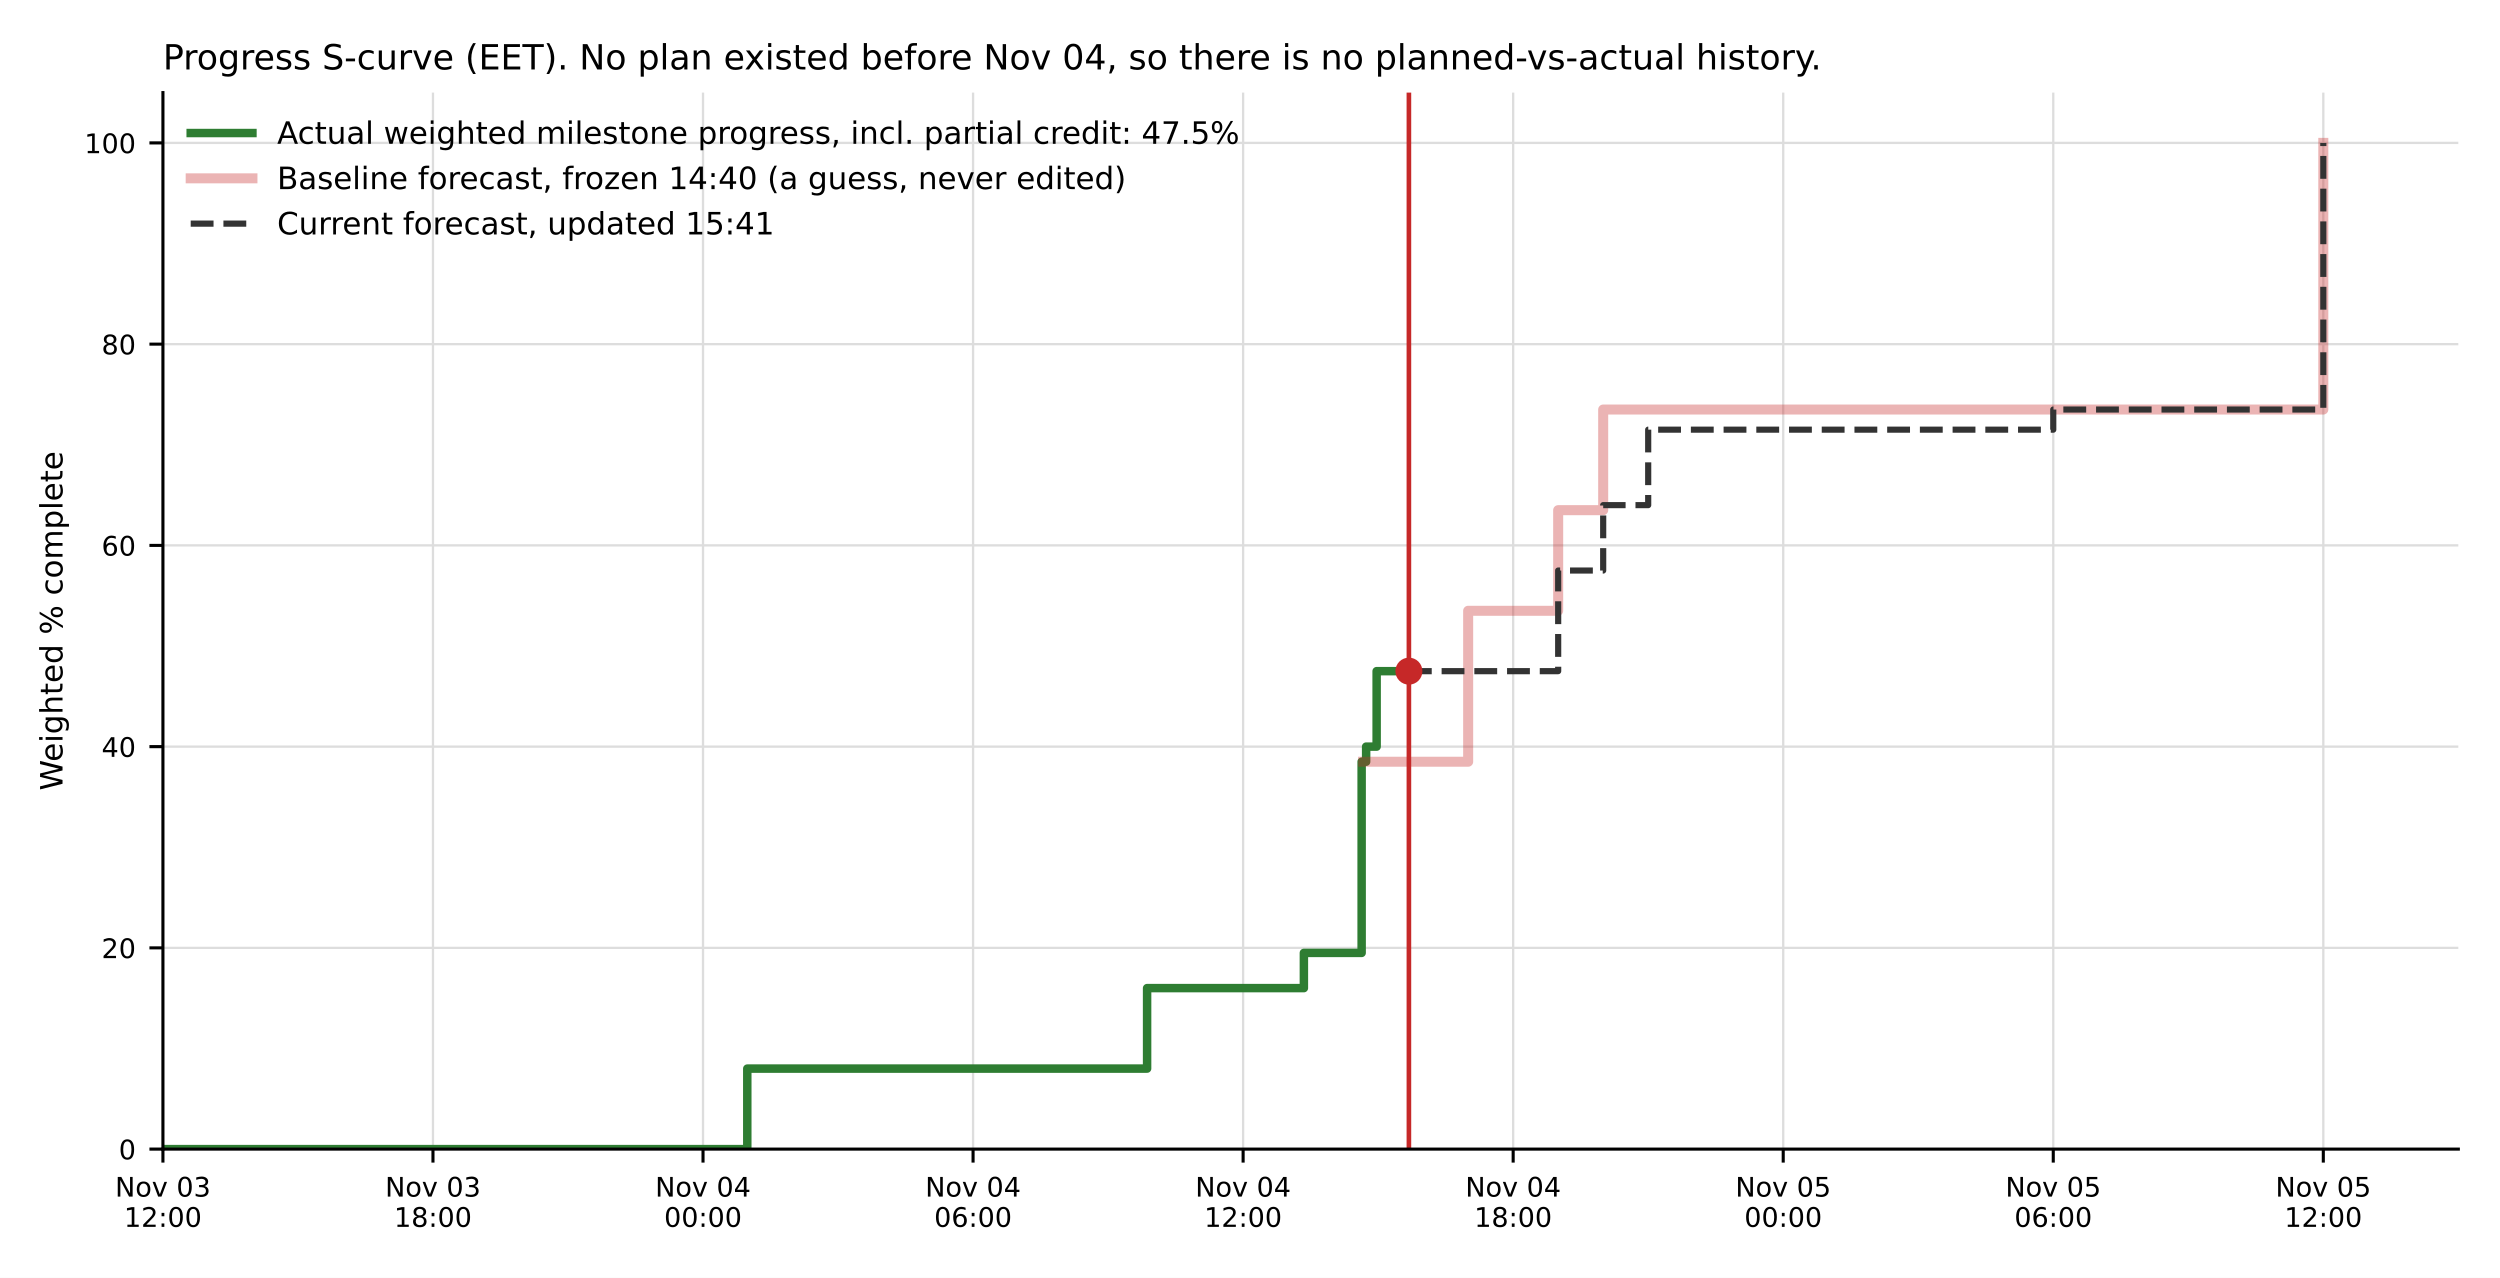
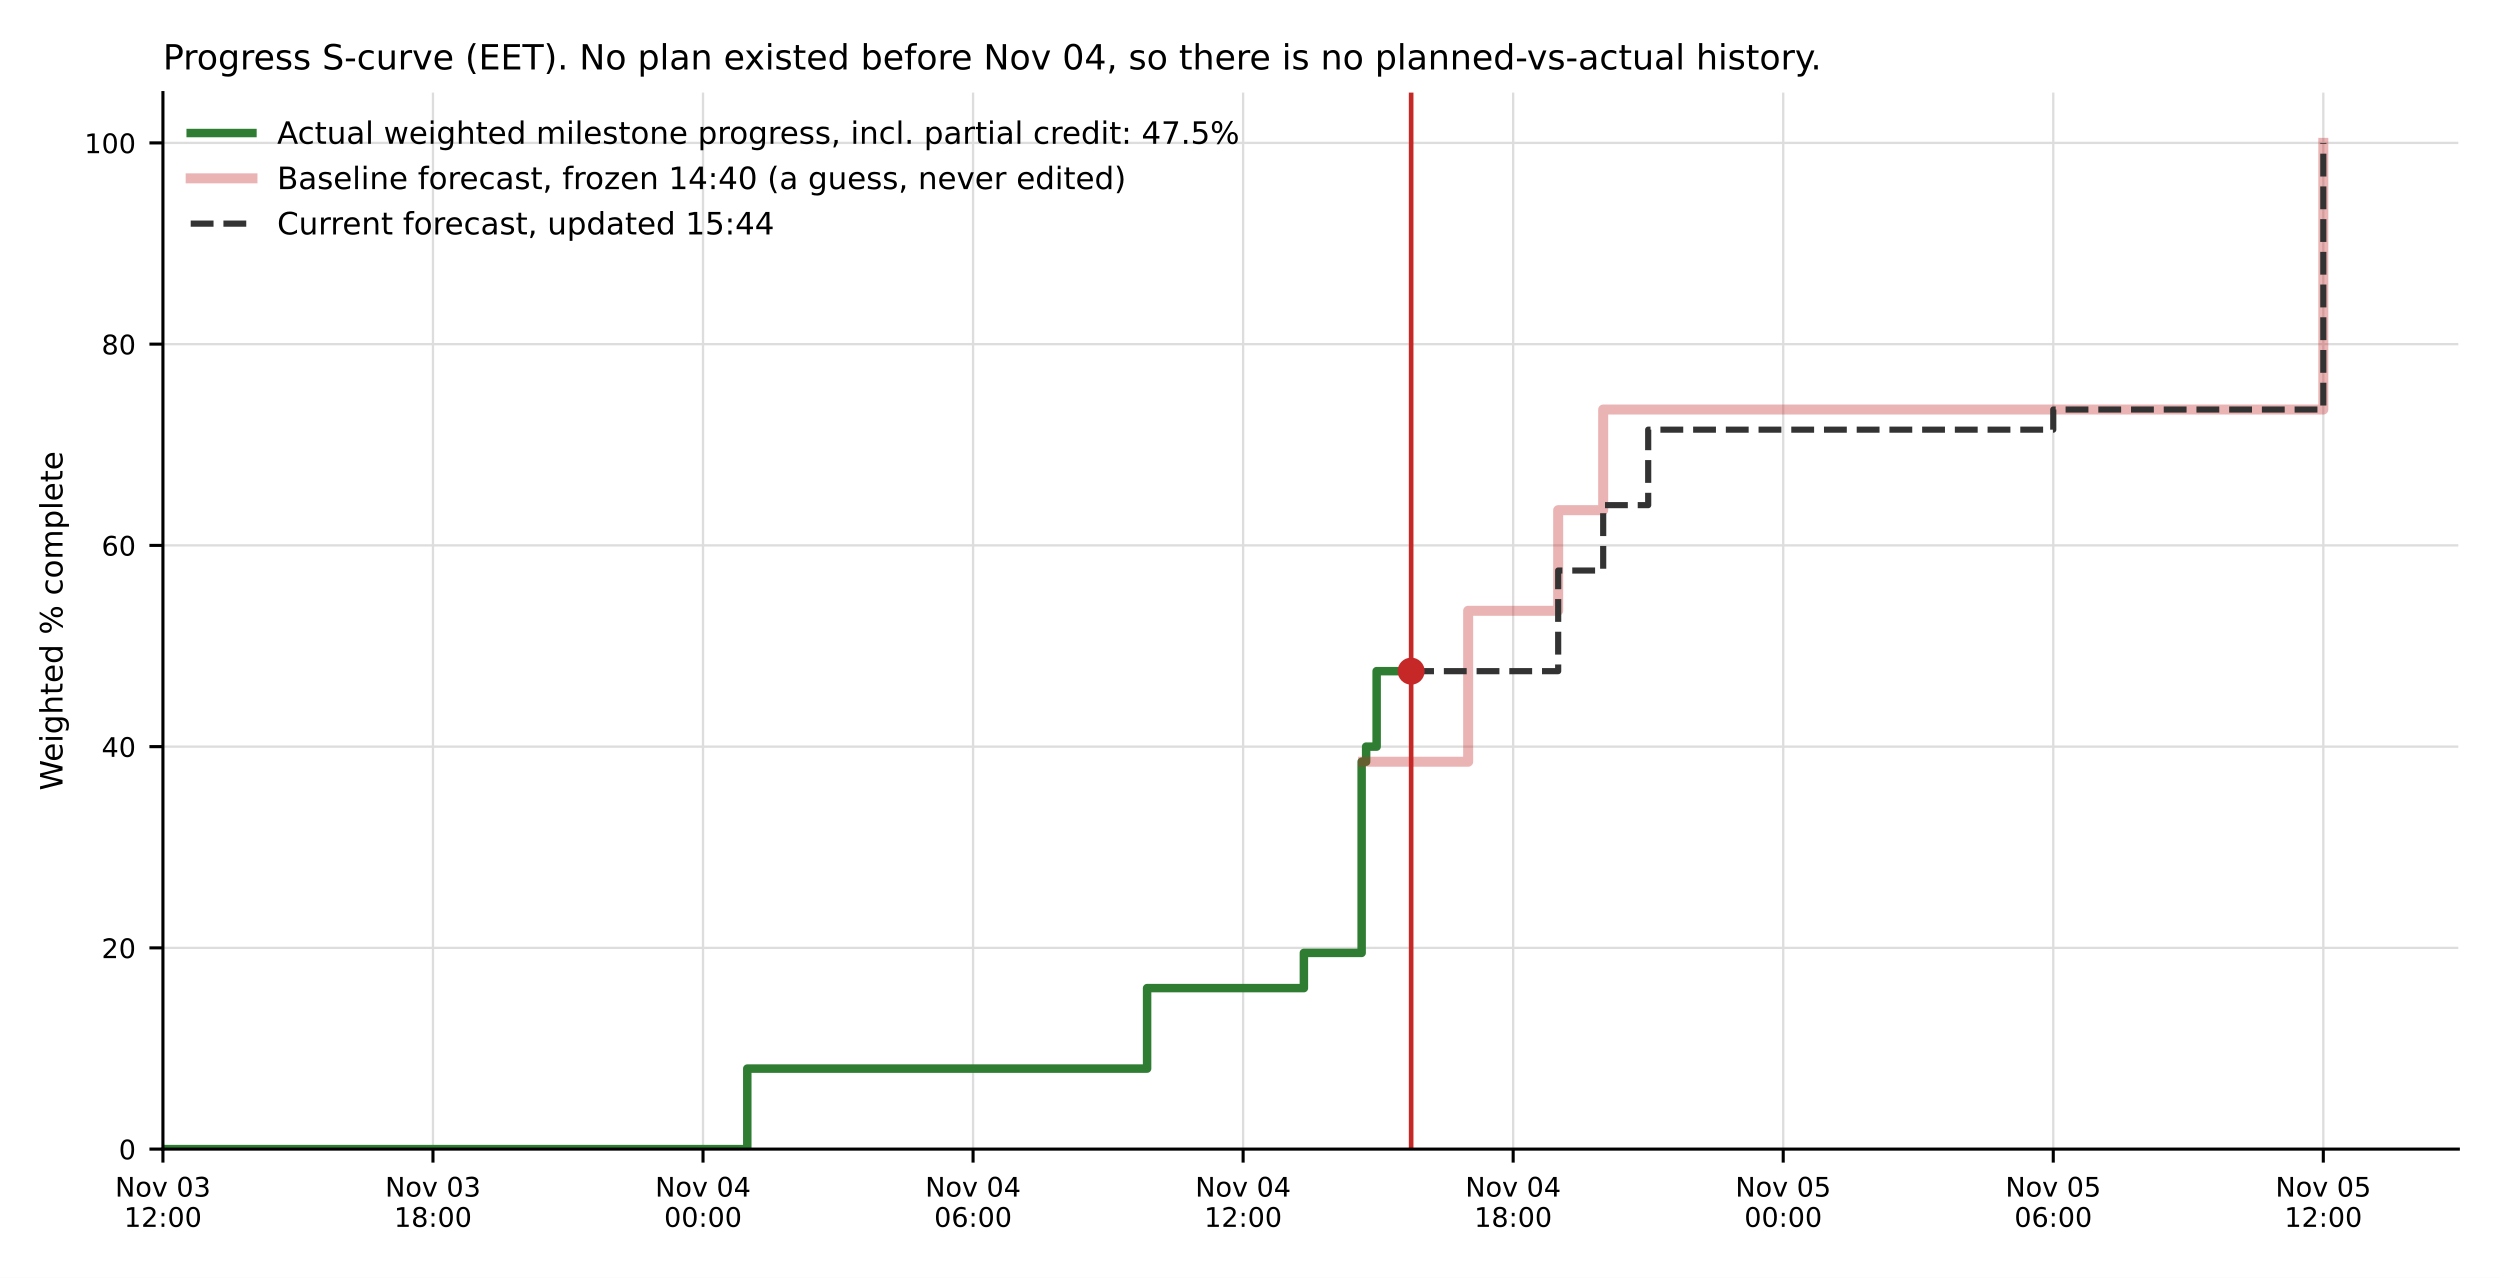
<svg xmlns="http://www.w3.org/2000/svg" xmlns:xlink="http://www.w3.org/1999/xlink" width="648pt" height="331.2pt" viewBox="0 0 648 331.2" version="1.1">
  <defs>
    <style type="text/css">*{stroke-linejoin: round; stroke-linecap: butt}</style>
  </defs>
  <g id="figure_1">
    <g id="patch_1">
      <path d="M 0 331.2  L 648 331.2  L 648 0  L 0 0  z " style="fill: #ffffff" />
    </g>
    <g id="axes_1">
      <g id="patch_2">
        <path d="M 42.23 297.848  L 637.2 297.848  L 637.2 24  L 42.23 24  z " style="fill: #ffffff" />
      </g>
      <g id="matplotlib.axis_1">
        <g id="xtick_1">
          <g id="line2d_1">
-             <path d="M 42.23 297.848  L 42.23 24  " clip-path="url(#p4148f94527)" style="fill: none; stroke: #dddddd; stroke-width: 0.6; stroke-linecap: square" />
+             <path d="M 42.23 297.848  L 42.23 24  " clip-path="url(#p1460ea8d35)" style="fill: none; stroke: #dddddd; stroke-width: 0.6; stroke-linecap: square" />
          </g>
          <g id="line2d_2">
            <defs>
-               <path id="md3475218b1" d="M 0 0  L 0 3.5  " style="stroke: #000000; stroke-width: 0.8" />
+               <path id="mad61f6e4d1" d="M 0 0  L 0 3.5  " style="stroke: #000000; stroke-width: 0.8" />
            </defs>
            <g>
-               <use xlink:href="#md3475218b1" x="42.23" y="297.848" style="stroke: #000000; stroke-width: 0.8" />
+               <use xlink:href="#mad61f6e4d1" x="42.23" y="297.848" style="stroke: #000000; stroke-width: 0.8" />
            </g>
          </g>
          <g id="text_1">
            <text style="font-size: 7px; font-family: 'DejaVu Sans'" transform="translate(29.83234 310.1669)">Nov 03</text>
            <text style="font-size: 7px; font-family: 'DejaVu Sans'" transform="translate(32.14344 318.0054)">12:00</text>
          </g>
        </g>
        <g id="xtick_2">
          <g id="line2d_3">
-             <path d="M 112.226 297.848  L 112.226 24  " clip-path="url(#p4148f94527)" style="fill: none; stroke: #dddddd; stroke-width: 0.6; stroke-linecap: square" />
+             <path d="M 112.226 297.848  L 112.226 24  " clip-path="url(#p1460ea8d35)" style="fill: none; stroke: #dddddd; stroke-width: 0.6; stroke-linecap: square" />
          </g>
          <g id="line2d_4">
            <g>
-               <use xlink:href="#md3475218b1" x="112.226" y="297.848" style="stroke: #000000; stroke-width: 0.8" />
+               <use xlink:href="#mad61f6e4d1" x="112.226" y="297.848" style="stroke: #000000; stroke-width: 0.8" />
            </g>
          </g>
          <g id="text_2">
            <text style="font-size: 7px; font-family: 'DejaVu Sans'" transform="translate(99.82881 310.1669)">Nov 03</text>
            <text style="font-size: 7px; font-family: 'DejaVu Sans'" transform="translate(102.1399 318.0054)">18:00</text>
          </g>
        </g>
        <g id="xtick_3">
          <g id="line2d_5">
-             <path d="M 182.223 297.848  L 182.223 24  " clip-path="url(#p4148f94527)" style="fill: none; stroke: #dddddd; stroke-width: 0.6; stroke-linecap: square" />
+             <path d="M 182.223 297.848  L 182.223 24  " clip-path="url(#p1460ea8d35)" style="fill: none; stroke: #dddddd; stroke-width: 0.6; stroke-linecap: square" />
          </g>
          <g id="line2d_6">
            <g>
-               <use xlink:href="#md3475218b1" x="182.223" y="297.848" style="stroke: #000000; stroke-width: 0.8" />
+               <use xlink:href="#mad61f6e4d1" x="182.223" y="297.848" style="stroke: #000000; stroke-width: 0.8" />
            </g>
          </g>
          <g id="text_3">
            <text style="font-size: 7px; font-family: 'DejaVu Sans'" transform="translate(169.8253 310.1669)">Nov 04</text>
            <text style="font-size: 7px; font-family: 'DejaVu Sans'" transform="translate(172.1364 318.0054)">00:00</text>
          </g>
        </g>
        <g id="xtick_4">
          <g id="line2d_7">
-             <path d="M 252.219 297.848  L 252.219 24  " clip-path="url(#p4148f94527)" style="fill: none; stroke: #dddddd; stroke-width: 0.6; stroke-linecap: square" />
+             <path d="M 252.219 297.848  L 252.219 24  " clip-path="url(#p1460ea8d35)" style="fill: none; stroke: #dddddd; stroke-width: 0.6; stroke-linecap: square" />
          </g>
          <g id="line2d_8">
            <g>
-               <use xlink:href="#md3475218b1" x="252.219" y="297.848" style="stroke: #000000; stroke-width: 0.8" />
+               <use xlink:href="#mad61f6e4d1" x="252.219" y="297.848" style="stroke: #000000; stroke-width: 0.8" />
            </g>
          </g>
          <g id="text_4">
            <text style="font-size: 7px; font-family: 'DejaVu Sans'" transform="translate(239.8218 310.1669)">Nov 04</text>
            <text style="font-size: 7px; font-family: 'DejaVu Sans'" transform="translate(242.1328 318.0054)">06:00</text>
          </g>
        </g>
        <g id="xtick_5">
          <g id="line2d_9">
-             <path d="M 322.216 297.848  L 322.216 24  " clip-path="url(#p4148f94527)" style="fill: none; stroke: #dddddd; stroke-width: 0.6; stroke-linecap: square" />
+             <path d="M 322.216 297.848  L 322.216 24  " clip-path="url(#p1460ea8d35)" style="fill: none; stroke: #dddddd; stroke-width: 0.6; stroke-linecap: square" />
          </g>
          <g id="line2d_10">
            <g>
-               <use xlink:href="#md3475218b1" x="322.216" y="297.848" style="stroke: #000000; stroke-width: 0.8" />
+               <use xlink:href="#mad61f6e4d1" x="322.216" y="297.848" style="stroke: #000000; stroke-width: 0.8" />
            </g>
          </g>
          <g id="text_5">
            <text style="font-size: 7px; font-family: 'DejaVu Sans'" transform="translate(309.8182 310.1669)">Nov 04</text>
            <text style="font-size: 7px; font-family: 'DejaVu Sans'" transform="translate(312.1293 318.0054)">12:00</text>
          </g>
        </g>
        <g id="xtick_6">
          <g id="line2d_11">
-             <path d="M 392.212 297.848  L 392.212 24  " clip-path="url(#p4148f94527)" style="fill: none; stroke: #dddddd; stroke-width: 0.6; stroke-linecap: square" />
+             <path d="M 392.212 297.848  L 392.212 24  " clip-path="url(#p1460ea8d35)" style="fill: none; stroke: #dddddd; stroke-width: 0.6; stroke-linecap: square" />
          </g>
          <g id="line2d_12">
            <g>
-               <use xlink:href="#md3475218b1" x="392.212" y="297.848" style="stroke: #000000; stroke-width: 0.8" />
+               <use xlink:href="#mad61f6e4d1" x="392.212" y="297.848" style="stroke: #000000; stroke-width: 0.8" />
            </g>
          </g>
          <g id="text_6">
            <text style="font-size: 7px; font-family: 'DejaVu Sans'" transform="translate(379.8147 310.1669)">Nov 04</text>
            <text style="font-size: 7px; font-family: 'DejaVu Sans'" transform="translate(382.1258 318.0054)">18:00</text>
          </g>
        </g>
        <g id="xtick_7">
          <g id="line2d_13">
-             <path d="M 462.209 297.848  L 462.209 24  " clip-path="url(#p4148f94527)" style="fill: none; stroke: #dddddd; stroke-width: 0.6; stroke-linecap: square" />
+             <path d="M 462.209 297.848  L 462.209 24  " clip-path="url(#p1460ea8d35)" style="fill: none; stroke: #dddddd; stroke-width: 0.6; stroke-linecap: square" />
          </g>
          <g id="line2d_14">
            <g>
-               <use xlink:href="#md3475218b1" x="462.209" y="297.848" style="stroke: #000000; stroke-width: 0.8" />
+               <use xlink:href="#mad61f6e4d1" x="462.209" y="297.848" style="stroke: #000000; stroke-width: 0.8" />
            </g>
          </g>
          <g id="text_7">
            <text style="font-size: 7px; font-family: 'DejaVu Sans'" transform="translate(449.8112 310.1669)">Nov 05</text>
            <text style="font-size: 7px; font-family: 'DejaVu Sans'" transform="translate(452.1223 318.0054)">00:00</text>
          </g>
        </g>
        <g id="xtick_8">
          <g id="line2d_15">
-             <path d="M 532.205 297.848  L 532.205 24  " clip-path="url(#p4148f94527)" style="fill: none; stroke: #dddddd; stroke-width: 0.6; stroke-linecap: square" />
+             <path d="M 532.205 297.848  L 532.205 24  " clip-path="url(#p1460ea8d35)" style="fill: none; stroke: #dddddd; stroke-width: 0.6; stroke-linecap: square" />
          </g>
          <g id="line2d_16">
            <g>
-               <use xlink:href="#md3475218b1" x="532.205" y="297.848" style="stroke: #000000; stroke-width: 0.8" />
+               <use xlink:href="#mad61f6e4d1" x="532.205" y="297.848" style="stroke: #000000; stroke-width: 0.8" />
            </g>
          </g>
          <g id="text_8">
            <text style="font-size: 7px; font-family: 'DejaVu Sans'" transform="translate(519.8076 310.1669)">Nov 05</text>
            <text style="font-size: 7px; font-family: 'DejaVu Sans'" transform="translate(522.1187 318.0054)">06:00</text>
          </g>
        </g>
        <g id="xtick_9">
          <g id="line2d_17">
-             <path d="M 602.202 297.848  L 602.202 24  " clip-path="url(#p4148f94527)" style="fill: none; stroke: #dddddd; stroke-width: 0.6; stroke-linecap: square" />
+             <path d="M 602.202 297.848  L 602.202 24  " clip-path="url(#p1460ea8d35)" style="fill: none; stroke: #dddddd; stroke-width: 0.6; stroke-linecap: square" />
          </g>
          <g id="line2d_18">
            <g>
-               <use xlink:href="#md3475218b1" x="602.202" y="297.848" style="stroke: #000000; stroke-width: 0.8" />
+               <use xlink:href="#mad61f6e4d1" x="602.202" y="297.848" style="stroke: #000000; stroke-width: 0.8" />
            </g>
          </g>
          <g id="text_9">
            <text style="font-size: 7px; font-family: 'DejaVu Sans'" transform="translate(589.8041 310.1669)">Nov 05</text>
            <text style="font-size: 7px; font-family: 'DejaVu Sans'" transform="translate(592.1152 318.0054)">12:00</text>
          </g>
        </g>
      </g>
      <g id="matplotlib.axis_2">
        <g id="ytick_1">
          <g id="line2d_19">
-             <path d="M 42.23 297.848  L 637.2 297.848  " clip-path="url(#p4148f94527)" style="fill: none; stroke: #dddddd; stroke-width: 0.6; stroke-linecap: square" />
+             <path d="M 42.23 297.848  L 637.2 297.848  " clip-path="url(#p1460ea8d35)" style="fill: none; stroke: #dddddd; stroke-width: 0.6; stroke-linecap: square" />
          </g>
          <g id="line2d_20">
            <defs>
-               <path id="me8ac4360c6" d="M 0 0  L -3.5 0  " style="stroke: #000000; stroke-width: 0.8" />
+               <path id="md497b5424d" d="M 0 0  L -3.5 0  " style="stroke: #000000; stroke-width: 0.8" />
            </defs>
            <g>
-               <use xlink:href="#me8ac4360c6" x="42.23" y="297.848" style="stroke: #000000; stroke-width: 0.8" />
+               <use xlink:href="#md497b5424d" x="42.23" y="297.848" style="stroke: #000000; stroke-width: 0.8" />
            </g>
          </g>
          <g id="text_10">
            <text style="font-size: 7px; font-family: 'DejaVu Sans'; text-anchor: end" x="35.23" y="300.507" transform="rotate(-0 35.23 300.5075)">0</text>
          </g>
        </g>
        <g id="ytick_2">
          <g id="line2d_21">
-             <path d="M 42.23 245.686  L 637.2 245.686  " clip-path="url(#p4148f94527)" style="fill: none; stroke: #dddddd; stroke-width: 0.6; stroke-linecap: square" />
+             <path d="M 42.23 245.686  L 637.2 245.686  " clip-path="url(#p1460ea8d35)" style="fill: none; stroke: #dddddd; stroke-width: 0.6; stroke-linecap: square" />
          </g>
          <g id="line2d_22">
            <g>
-               <use xlink:href="#me8ac4360c6" x="42.23" y="245.686" style="stroke: #000000; stroke-width: 0.8" />
+               <use xlink:href="#md497b5424d" x="42.23" y="245.686" style="stroke: #000000; stroke-width: 0.8" />
            </g>
          </g>
          <g id="text_11">
            <text style="font-size: 7px; font-family: 'DejaVu Sans'; text-anchor: end" x="35.23" y="248.346" transform="rotate(-0 35.23 248.3459)">20</text>
          </g>
        </g>
        <g id="ytick_3">
          <g id="line2d_23">
-             <path d="M 42.23 193.525  L 637.2 193.525  " clip-path="url(#p4148f94527)" style="fill: none; stroke: #dddddd; stroke-width: 0.6; stroke-linecap: square" />
+             <path d="M 42.23 193.525  L 637.2 193.525  " clip-path="url(#p1460ea8d35)" style="fill: none; stroke: #dddddd; stroke-width: 0.6; stroke-linecap: square" />
          </g>
          <g id="line2d_24">
            <g>
-               <use xlink:href="#me8ac4360c6" x="42.23" y="193.525" style="stroke: #000000; stroke-width: 0.8" />
+               <use xlink:href="#md497b5424d" x="42.23" y="193.525" style="stroke: #000000; stroke-width: 0.8" />
            </g>
          </g>
          <g id="text_12">
            <text style="font-size: 7px; font-family: 'DejaVu Sans'; text-anchor: end" x="35.23" y="196.184" transform="rotate(-0 35.23 196.1844)">40</text>
          </g>
        </g>
        <g id="ytick_4">
          <g id="line2d_25">
-             <path d="M 42.23 141.363  L 637.2 141.363  " clip-path="url(#p4148f94527)" style="fill: none; stroke: #dddddd; stroke-width: 0.6; stroke-linecap: square" />
+             <path d="M 42.23 141.363  L 637.2 141.363  " clip-path="url(#p1460ea8d35)" style="fill: none; stroke: #dddddd; stroke-width: 0.6; stroke-linecap: square" />
          </g>
          <g id="line2d_26">
            <g>
-               <use xlink:href="#me8ac4360c6" x="42.23" y="141.363" style="stroke: #000000; stroke-width: 0.8" />
+               <use xlink:href="#md497b5424d" x="42.23" y="141.363" style="stroke: #000000; stroke-width: 0.8" />
            </g>
          </g>
          <g id="text_13">
            <text style="font-size: 7px; font-family: 'DejaVu Sans'; text-anchor: end" x="35.23" y="144.023" transform="rotate(-0 35.23 144.0229)">60</text>
          </g>
        </g>
        <g id="ytick_5">
          <g id="line2d_27">
-             <path d="M 42.23 89.202  L 637.2 89.202  " clip-path="url(#p4148f94527)" style="fill: none; stroke: #dddddd; stroke-width: 0.6; stroke-linecap: square" />
+             <path d="M 42.23 89.202  L 637.2 89.202  " clip-path="url(#p1460ea8d35)" style="fill: none; stroke: #dddddd; stroke-width: 0.6; stroke-linecap: square" />
          </g>
          <g id="line2d_28">
            <g>
-               <use xlink:href="#me8ac4360c6" x="42.23" y="89.202" style="stroke: #000000; stroke-width: 0.8" />
+               <use xlink:href="#md497b5424d" x="42.23" y="89.202" style="stroke: #000000; stroke-width: 0.8" />
            </g>
          </g>
          <g id="text_14">
            <text style="font-size: 7px; font-family: 'DejaVu Sans'; text-anchor: end" x="35.23" y="91.861" transform="rotate(-0 35.23 91.86136)">80</text>
          </g>
        </g>
        <g id="ytick_6">
          <g id="line2d_29">
-             <path d="M 42.23 37.04  L 637.2 37.04  " clip-path="url(#p4148f94527)" style="fill: none; stroke: #dddddd; stroke-width: 0.6; stroke-linecap: square" />
+             <path d="M 42.23 37.04  L 637.2 37.04  " clip-path="url(#p1460ea8d35)" style="fill: none; stroke: #dddddd; stroke-width: 0.6; stroke-linecap: square" />
          </g>
          <g id="line2d_30">
            <g>
-               <use xlink:href="#me8ac4360c6" x="42.23" y="37.04" style="stroke: #000000; stroke-width: 0.8" />
+               <use xlink:href="#md497b5424d" x="42.23" y="37.04" style="stroke: #000000; stroke-width: 0.8" />
            </g>
          </g>
          <g id="text_15">
            <text style="font-size: 7px; font-family: 'DejaVu Sans'; text-anchor: end" x="35.23" y="39.7" transform="rotate(-0 35.23 39.69983)">100</text>
          </g>
        </g>
        <g id="text_16">
          <text style="font-size: 8px; font-family: 'DejaVu Sans'; text-anchor: middle" x="16.205" y="160.924" transform="rotate(-90 16.205 160.924)">Weighted % complete</text>
        </g>
      </g>
      <g id="line2d_31">
-         <path d="M 42.23 297.848  L 193.695 297.848  L 193.695 276.983  L 297.328 276.983  L 297.328 256.119  L 337.965 256.119  L 337.965 246.991  L 352.937 246.991  L 352.937 236.558  L 352.937 236.558  L 352.937 197.437  L 354.103 197.437  L 354.103 193.525  L 356.825 193.525  L 356.825 173.964  L 365.186 173.964  " clip-path="url(#p4148f94527)" style="fill: none; stroke: #2e7d32; stroke-width: 2.2; stroke-linecap: square" />
+         <path d="M 42.23 297.848  L 193.695 297.848  L 193.695 276.983  L 297.328 276.983  L 297.328 256.119  L 337.965 256.119  L 337.965 246.991  L 352.937 246.991  L 352.937 236.558  L 352.937 236.558  L 352.937 197.437  L 354.103 197.437  L 354.103 193.525  L 356.825 193.525  L 356.825 173.964  L 365.769 173.964  " clip-path="url(#p1460ea8d35)" style="fill: none; stroke: #2e7d32; stroke-width: 2.2; stroke-linecap: square" />
      </g>
      <g id="line2d_32">
-         <path d="M 353.325 197.437  L 380.546 197.437  L 380.546 158.316  L 403.878 158.316  L 403.878 147.884  L 403.878 147.884  L 403.878 132.235  L 415.545 132.235  L 415.545 119.195  L 415.545 119.195  L 415.545 106.154  L 602.202 106.154  L 602.202 97.026  L 602.202 97.026  L 602.202 37.04  " clip-path="url(#p4148f94527)" style="fill: none; stroke: #c62828; stroke-opacity: 0.35; stroke-width: 2.6; stroke-linecap: square" />
+         <path d="M 353.325 197.437  L 380.546 197.437  L 380.546 158.316  L 403.878 158.316  L 403.878 147.884  L 403.878 147.884  L 403.878 132.235  L 415.545 132.235  L 415.545 119.195  L 415.545 119.195  L 415.545 106.154  L 602.202 106.154  L 602.202 97.026  L 602.202 97.026  L 602.202 37.04  " clip-path="url(#p1460ea8d35)" style="fill: none; stroke: #c62828; stroke-opacity: 0.35; stroke-width: 2.6; stroke-linecap: square" />
      </g>
      <g id="line2d_33">
-         <path d="M 365.186 173.964  L 403.878 173.964  L 403.878 163.532  L 403.878 163.532  L 403.878 147.884  L 415.545 147.884  L 415.545 143.972  L 415.545 143.972  L 415.545 130.931  L 427.211 130.931  L 427.211 111.371  L 532.205 111.371  L 532.205 106.154  L 602.202 106.154  L 602.202 97.026  L 602.202 97.026  L 602.202 37.04  " clip-path="url(#p4148f94527)" style="fill: none; stroke-dasharray: 5.92,2.56; stroke-dashoffset: 0; stroke: #333333; stroke-width: 1.6" />
+         <path d="M 365.769 173.964  L 403.878 173.964  L 403.878 163.532  L 403.878 163.532  L 403.878 147.884  L 415.545 147.884  L 415.545 143.972  L 415.545 143.972  L 415.545 130.931  L 427.211 130.931  L 427.211 111.371  L 532.205 111.371  L 532.205 106.154  L 602.202 106.154  L 602.202 97.026  L 602.202 97.026  L 602.202 37.04  " clip-path="url(#p1460ea8d35)" style="fill: none; stroke-dasharray: 5.92,2.56; stroke-dashoffset: 0; stroke: #333333; stroke-width: 1.6" />
      </g>
      <g id="line2d_34">
-         <path d="M 365.186 297.848  L 365.186 24  " clip-path="url(#p4148f94527)" style="fill: none; stroke: #c62828; stroke-width: 1.2; stroke-linecap: square" />
+         <path d="M 365.769 297.848  L 365.769 24  " clip-path="url(#p1460ea8d35)" style="fill: none; stroke: #c62828; stroke-width: 1.2; stroke-linecap: square" />
      </g>
      <g id="patch_3">
        <path d="M 42.23 297.848  L 42.23 24  " style="fill: none; stroke: #000000; stroke-width: 0.8; stroke-linejoin: miter; stroke-linecap: square" />
      </g>
      <g id="patch_4">
        <path d="M 42.23 297.848  L 637.2 297.848  " style="fill: none; stroke: #000000; stroke-width: 0.8; stroke-linejoin: miter; stroke-linecap: square" />
      </g>
      <g id="text_17">
        <text style="font-size: 9px; font-family: 'DejaVu Sans'; text-anchor: start" x="42.23" y="18" transform="rotate(-0 42.23 18)">Progress S-curve (EET). No plan existed before Nov 04, so there is no planned-vs-actual history.</text>
      </g>
      <g id="PathCollection_1">
        <defs>
-           <path id="m91cd3ccec6" d="M 0 3  C 0.796 3 1.559 2.684 2.121 2.121  C 2.684 1.559 3 0.796 3 0  C 3 -0.796 2.684 -1.559 2.121 -2.121  C 1.559 -2.684 0.796 -3 0 -3  C -0.796 -3 -1.559 -2.684 -2.121 -2.121  C -2.684 -1.559 -3 -0.796 -3 0  C -3 0.796 -2.684 1.559 -2.121 2.121  C -1.559 2.684 -0.796 3 0 3  z " style="stroke: #c62828" />
+           <path id="m70755213e4" d="M 0 3  C 0.796 3 1.559 2.684 2.121 2.121  C 2.684 1.559 3 0.796 3 0  C 3 -0.796 2.684 -1.559 2.121 -2.121  C 1.559 -2.684 0.796 -3 0 -3  C -0.796 -3 -1.559 -2.684 -2.121 -2.121  C -2.684 -1.559 -3 -0.796 -3 0  C -3 0.796 -2.684 1.559 -2.121 2.121  C -1.559 2.684 -0.796 3 0 3  z " style="stroke: #c62828" />
        </defs>
-         <g clip-path="url(#p4148f94527)">
-           <use xlink:href="#m91cd3ccec6" x="365.186" y="173.964" style="fill: #c62828; stroke: #c62828" />
+         <g clip-path="url(#p1460ea8d35)">
+           <use xlink:href="#m70755213e4" x="365.769" y="173.964" style="fill: #c62828; stroke: #c62828" />
        </g>
      </g>
      <g id="legend_1">
        <g id="line2d_35">
          <path d="M 49.43 34.479  L 57.43 34.479  L 65.43 34.479  " style="fill: none; stroke: #2e7d32; stroke-width: 2.2; stroke-linecap: square" />
        </g>
        <g id="text_18">
          <text style="font-size: 8px; font-family: 'DejaVu Sans'; text-anchor: start" x="71.83" y="37.279" transform="rotate(-0 71.83 37.27875)">Actual weighted milestone progress, incl. partial credit: 47.5%</text>
        </g>
        <g id="line2d_36">
          <path d="M 49.43 46.221  L 57.43 46.221  L 65.43 46.221  " style="fill: none; stroke: #c62828; stroke-opacity: 0.35; stroke-width: 2.6; stroke-linecap: square" />
        </g>
        <g id="text_19">
          <text style="font-size: 8px; font-family: 'DejaVu Sans'; text-anchor: start" x="71.83" y="49.021" transform="rotate(-0 71.83 49.02125)">Baseline forecast, frozen 14:40 (a guess, never edited)</text>
        </g>
        <g id="line2d_37">
          <path d="M 49.43 57.964  L 57.43 57.964  L 65.43 57.964  " style="fill: none; stroke-dasharray: 5.92,2.56; stroke-dashoffset: 0; stroke: #333333; stroke-width: 1.6" />
        </g>
        <g id="text_20">
-           <text style="font-size: 8px; font-family: 'DejaVu Sans'; text-anchor: start" x="71.83" y="60.764" transform="rotate(-0 71.83 60.76375)">Current forecast, updated 15:41</text>
+           <text style="font-size: 8px; font-family: 'DejaVu Sans'; text-anchor: start" x="71.83" y="60.764" transform="rotate(-0 71.83 60.76375)">Current forecast, updated 15:44</text>
        </g>
      </g>
    </g>
  </g>
  <defs>
-     <clipPath id="p4148f94527">
+     <clipPath id="p1460ea8d35">
      <rect x="42.23" y="24" width="594.97" height="273.848" />
    </clipPath>
  </defs>
</svg>
